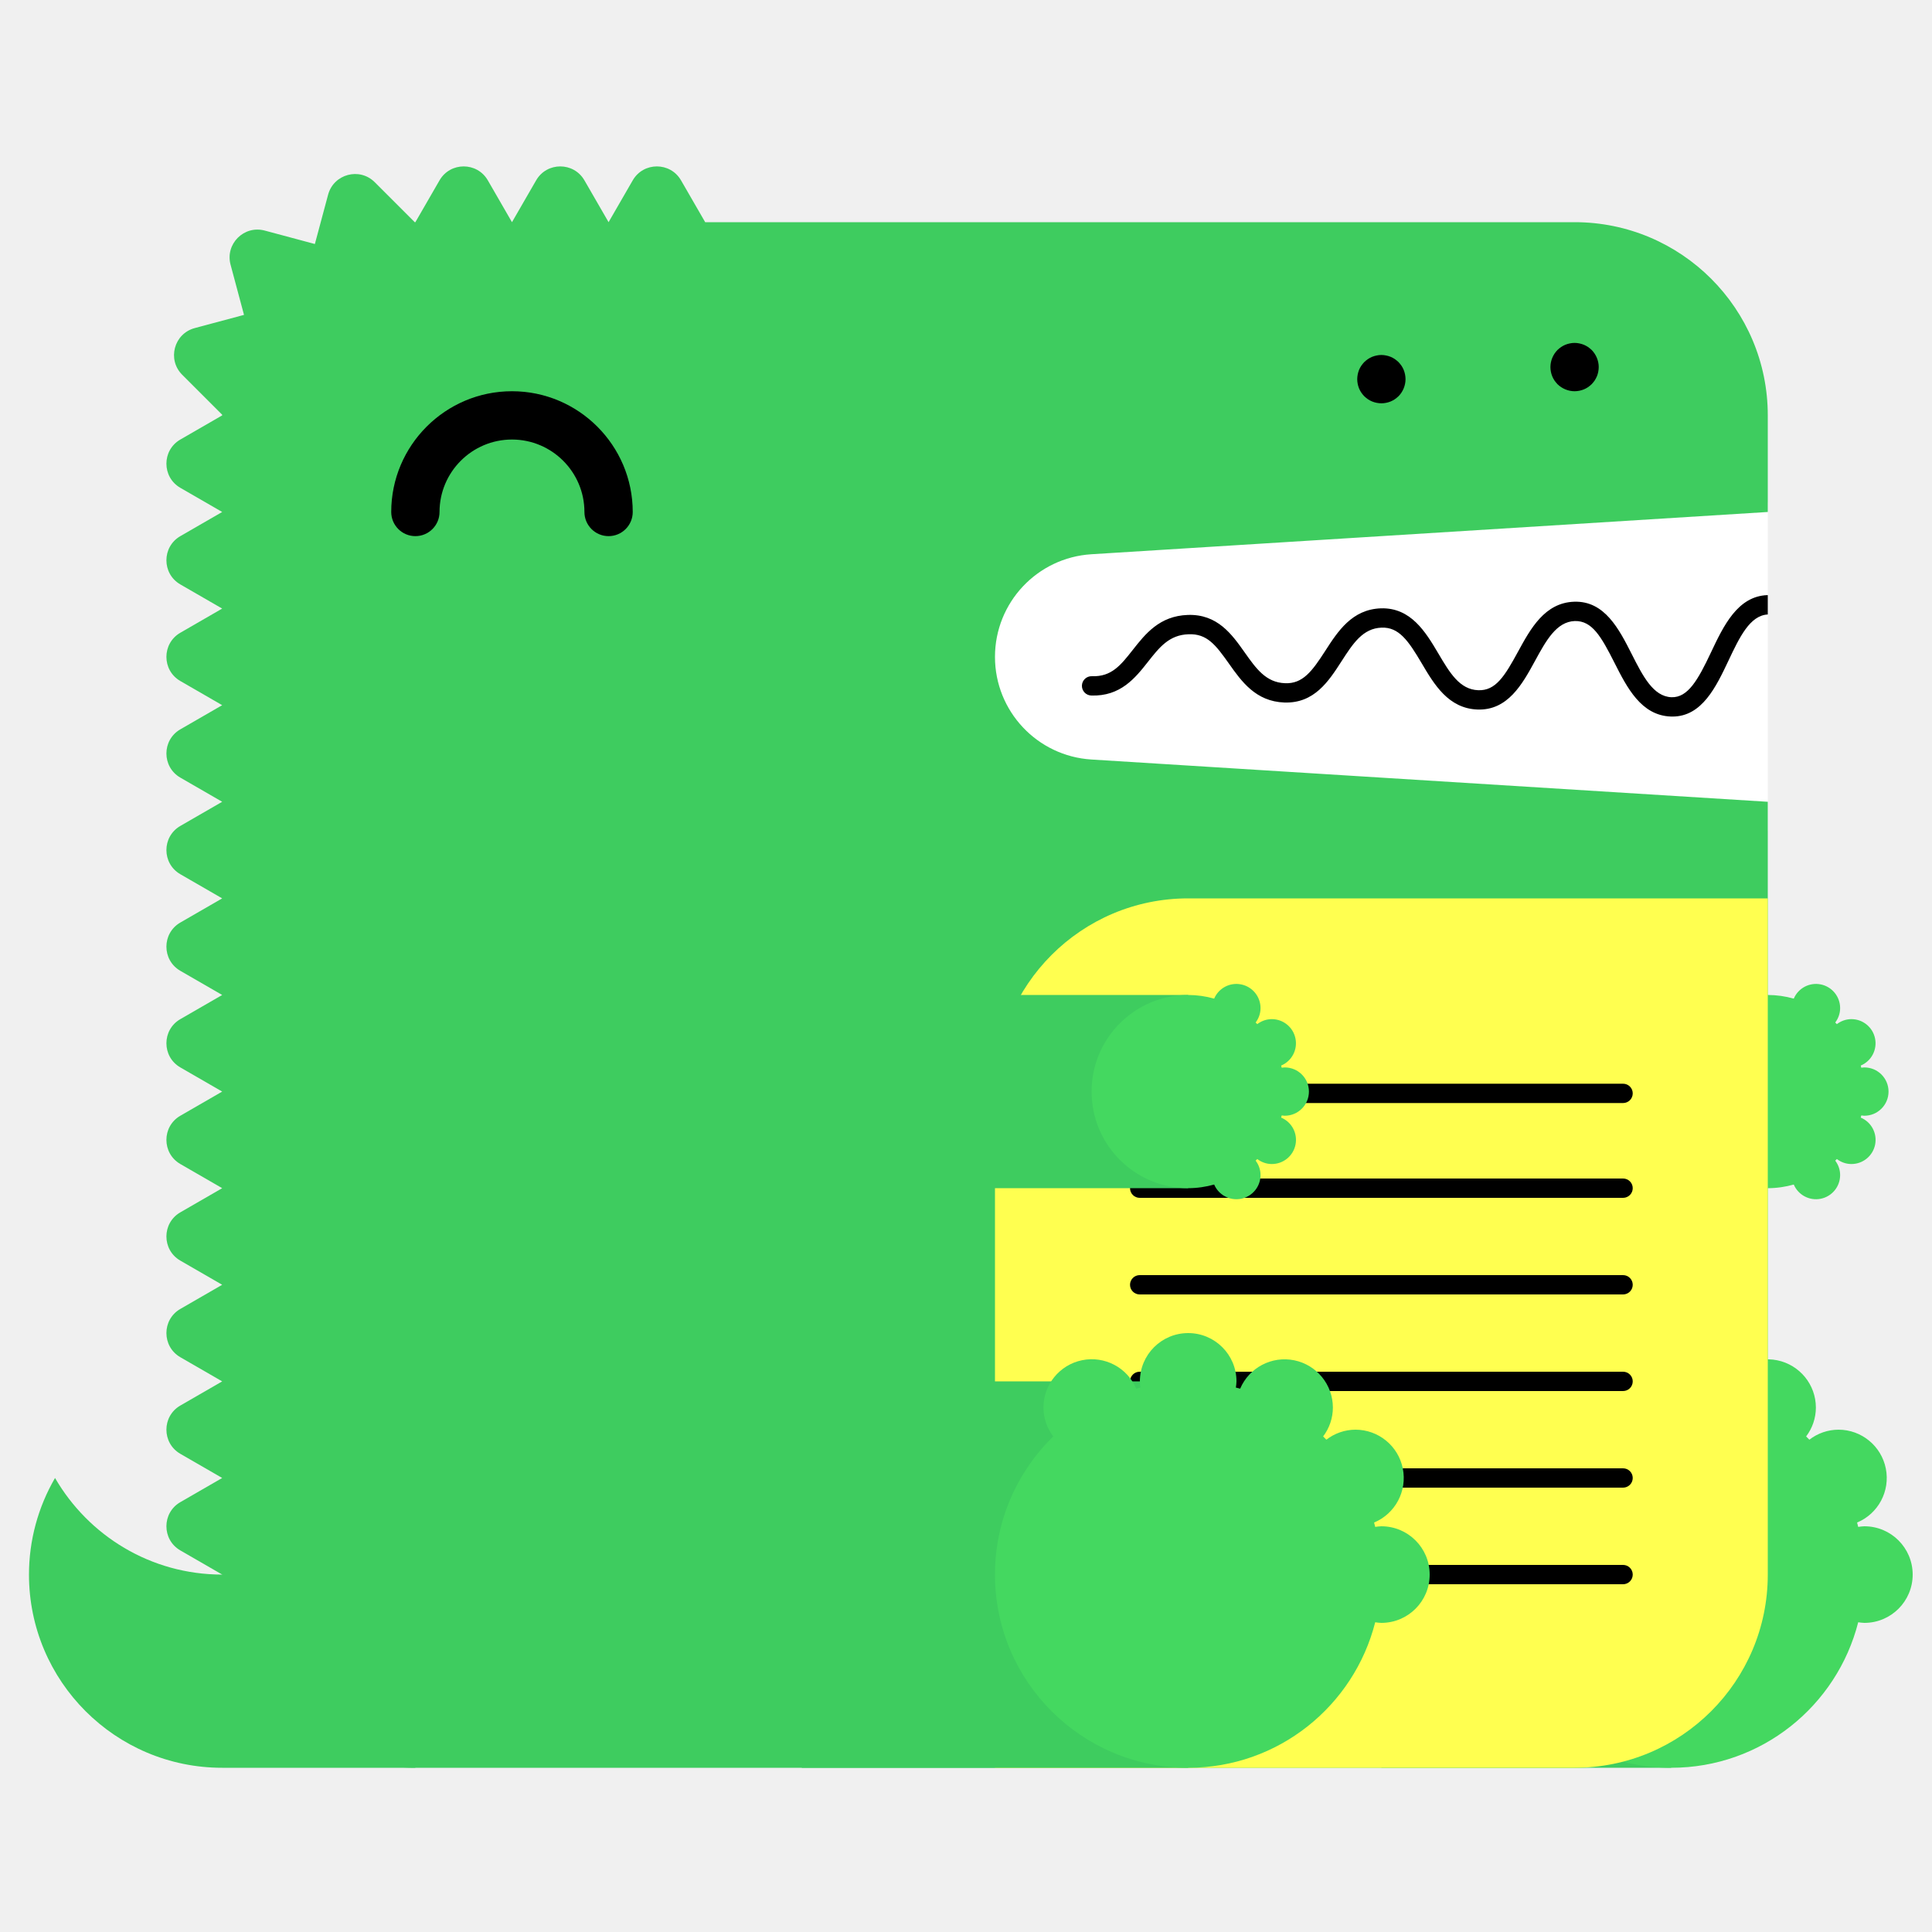
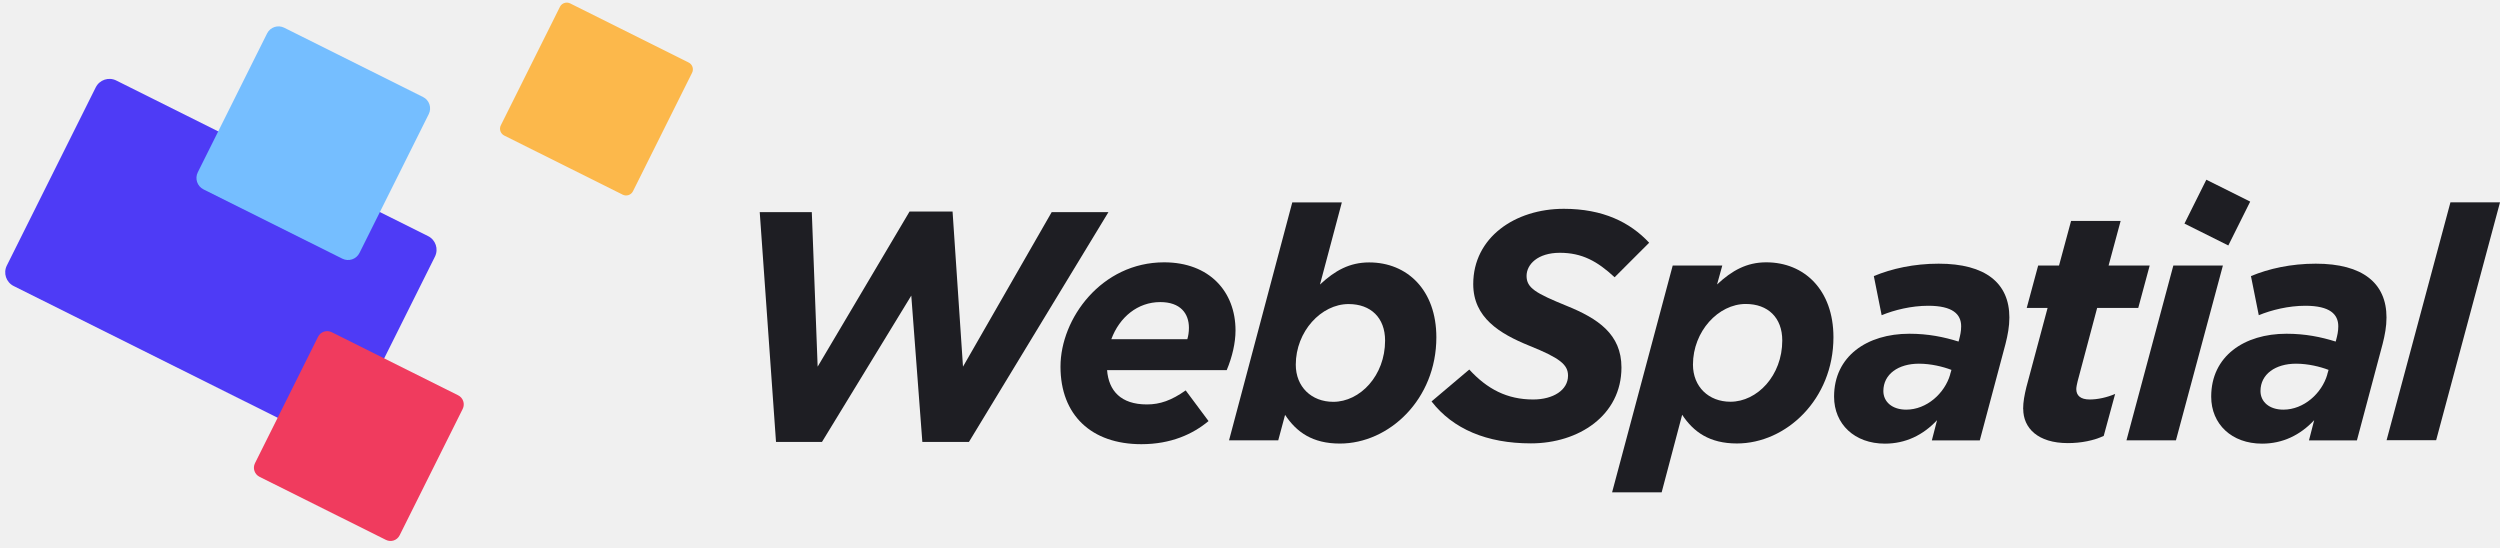
- <svg xmlns="http://www.w3.org/2000/svg" width="200" height="200" viewBox="0 0 200 200">
-   <g fill="none" fill-rule="evenodd">
-     <path fill="#FFF" d="M99 52h84v34H99z" />
-     <path d="M23 163c-7.398 0-13.843-4.027-17.303-10A19.886 19.886 0 0 0 3 163c0 11.046 8.954 20 20 20h20v-20H23z" fill="#3ECC5F" />
-     <path d="M112.98 57.376L183 53V43c0-11.046-8.954-20-20-20H73l-2.5-4.33c-1.112-1.925-3.889-1.925-5 0L63 23l-2.5-4.33c-1.111-1.925-3.889-1.925-5 0L53 23l-2.5-4.33c-1.111-1.925-3.889-1.925-5 0L43 23c-.022 0-.042.003-.065.003l-4.142-4.141c-1.57-1.571-4.252-.853-4.828 1.294l-1.369 5.104-5.192-1.392c-2.148-.575-4.111 1.389-3.535 3.536l1.39 5.193-5.102 1.367c-2.148.576-2.867 3.259-1.296 4.83l4.142 4.142c0 .021-.003.042-.003.064l-4.33 2.5c-1.925 1.111-1.925 3.889 0 5L23 53l-4.33 2.5c-1.925 1.111-1.925 3.889 0 5L23 63l-4.33 2.5c-1.925 1.111-1.925 3.889 0 5L23 73l-4.33 2.5c-1.925 1.111-1.925 3.889 0 5L23 83l-4.33 2.5c-1.925 1.111-1.925 3.889 0 5L23 93l-4.33 2.5c-1.925 1.111-1.925 3.889 0 5L23 103l-4.33 2.5c-1.925 1.111-1.925 3.889 0 5L23 113l-4.33 2.5c-1.925 1.111-1.925 3.889 0 5L23 123l-4.33 2.5c-1.925 1.111-1.925 3.889 0 5L23 133l-4.33 2.5c-1.925 1.111-1.925 3.889 0 5L23 143l-4.33 2.5c-1.925 1.111-1.925 3.889 0 5L23 153l-4.33 2.5c-1.925 1.111-1.925 3.889 0 5L23 163c0 11.046 8.954 20 20 20h120c11.046 0 20-8.954 20-20V83l-70.02-4.376A10.645 10.645 0 0 1 103 68c0-5.621 4.37-10.273 9.98-10.624" fill="#3ECC5F" />
-     <path fill="#3ECC5F" d="M143 183h30v-40h-30z" />
-     <path d="M193 158c-.219 0-.428.037-.639.064-.038-.15-.074-.301-.116-.451A5 5 0 0 0 190.32 148a4.96 4.96 0 0 0-3.016 1.036 26.531 26.531 0 0 0-.335-.336 4.955 4.955 0 0 0 1.011-2.987 5 5 0 0 0-9.599-1.959c-.148-.042-.297-.077-.445-.115.027-.211.064-.42.064-.639a5 5 0 0 0-5-5 5 5 0 0 0-5 5c0 .219.037.428.064.639-.148.038-.297.073-.445.115a4.998 4.998 0 0 0-9.599 1.959c0 1.125.384 2.151 1.011 2.987-3.717 3.632-6.031 8.693-6.031 14.3 0 11.046 8.954 20 20 20 9.339 0 17.16-6.41 19.361-15.064.211.027.42.064.639.064a5 5 0 0 0 5-5 5 5 0 0 0-5-5" fill="#44D860" />
-     <path fill="#3ECC5F" d="M153 123h30v-20h-30z" />
-     <path d="M193 115.5a2.5 2.5 0 1 0 0-5c-.109 0-.214.019-.319.032-.02-.075-.037-.15-.058-.225a2.501 2.501 0 0 0-.963-4.807c-.569 0-1.088.197-1.508.518a6.653 6.653 0 0 0-.168-.168c.314-.417.506-.931.506-1.494a2.5 2.5 0 0 0-4.8-.979A9.987 9.987 0 0 0 183 103c-5.522 0-10 4.478-10 10s4.478 10 10 10c.934 0 1.833-.138 2.69-.377a2.5 2.5 0 0 0 4.8-.979c0-.563-.192-1.077-.506-1.494.057-.055.113-.111.168-.168.42.321.939.518 1.508.518a2.5 2.5 0 0 0 .963-4.807c.021-.074.038-.15.058-.225.105.013.21.032.319.032" fill="#44D860" />
-     <path d="M63 55.5a2.5 2.5 0 0 1-2.5-2.5c0-4.136-3.364-7.5-7.5-7.5s-7.5 3.364-7.5 7.5a2.5 2.5 0 1 1-5 0c0-6.893 5.607-12.5 12.5-12.5S65.5 46.107 65.5 53a2.5 2.5 0 0 1-2.5 2.5" fill="#000" />
-     <path d="M103 183h60c11.046 0 20-8.954 20-20V93h-60c-11.046 0-20 8.954-20 20v70z" fill="#FFFF50" />
-     <path d="M168.02 124h-50.04a1 1 0 1 1 0-2h50.04a1 1 0 1 1 0 2m0 20h-50.04a1 1 0 1 1 0-2h50.04a1 1 0 1 1 0 2m0 20h-50.04a1 1 0 1 1 0-2h50.04a1 1 0 1 1 0 2m0-49.814h-50.04a1 1 0 1 1 0-2h50.04a1 1 0 1 1 0 2m0 19.814h-50.04a1 1 0 1 1 0-2h50.04a1 1 0 1 1 0 2m0 20h-50.04a1 1 0 1 1 0-2h50.04a1 1 0 1 1 0 2M183 61.611c-.012 0-.022-.006-.034-.005-3.09.105-4.552 3.196-5.842 5.923-1.346 2.85-2.387 4.703-4.093 4.647-1.889-.068-2.969-2.202-4.113-4.46-1.314-2.594-2.814-5.536-5.963-5.426-3.046.104-4.513 2.794-5.807 5.167-1.377 2.528-2.314 4.065-4.121 3.994-1.927-.07-2.951-1.805-4.136-3.813-1.321-2.236-2.848-4.75-5.936-4.664-2.994.103-4.465 2.385-5.763 4.4-1.373 2.13-2.335 3.428-4.165 3.351-1.973-.07-2.992-1.51-4.171-3.177-1.324-1.873-2.816-3.993-5.895-3.89-2.928.1-4.399 1.97-5.696 3.618-1.232 1.564-2.194 2.802-4.229 2.724a1 1 0 0 0-.072 2c3.017.101 4.545-1.8 5.872-3.487 1.177-1.496 2.193-2.787 4.193-2.855 1.926-.082 2.829 1.115 4.195 3.045 1.297 1.834 2.769 3.914 5.731 4.021 3.103.104 4.596-2.215 5.918-4.267 1.182-1.834 2.202-3.417 4.15-3.484 1.793-.067 2.769 1.35 4.145 3.681 1.297 2.197 2.766 4.686 5.787 4.796 3.125.108 4.634-2.62 5.949-5.035 1.139-2.088 2.214-4.06 4.119-4.126 1.793-.042 2.728 1.595 4.111 4.33 1.292 2.553 2.757 5.445 5.825 5.556l.169.003c3.064 0 4.518-3.075 5.805-5.794 1.139-2.41 2.217-4.68 4.067-4.773v-2z" fill="#000" />
-     <path fill="#3ECC5F" d="M83 183h40v-40H83z" />
-     <path d="M143 158c-.219 0-.428.037-.639.064-.038-.15-.074-.301-.116-.451A5 5 0 0 0 140.32 148a4.96 4.96 0 0 0-3.016 1.036 26.531 26.531 0 0 0-.335-.336 4.955 4.955 0 0 0 1.011-2.987 5 5 0 0 0-9.599-1.959c-.148-.042-.297-.077-.445-.115.027-.211.064-.42.064-.639a5 5 0 0 0-5-5 5 5 0 0 0-5 5c0 .219.037.428.064.639-.148.038-.297.073-.445.115a4.998 4.998 0 0 0-9.599 1.959c0 1.125.384 2.151 1.011 2.987-3.717 3.632-6.031 8.693-6.031 14.3 0 11.046 8.954 20 20 20 9.339 0 17.16-6.41 19.361-15.064.211.027.42.064.639.064a5 5 0 0 0 5-5 5 5 0 0 0-5-5" fill="#44D860" />
-     <path fill="#3ECC5F" d="M83 123h40v-20H83z" />
-     <path d="M133 115.5a2.5 2.5 0 1 0 0-5c-.109 0-.214.019-.319.032-.02-.075-.037-.15-.058-.225a2.501 2.501 0 0 0-.963-4.807c-.569 0-1.088.197-1.508.518a6.653 6.653 0 0 0-.168-.168c.314-.417.506-.931.506-1.494a2.5 2.5 0 0 0-4.8-.979A9.987 9.987 0 0 0 123 103c-5.522 0-10 4.478-10 10s4.478 10 10 10c.934 0 1.833-.138 2.69-.377a2.5 2.5 0 0 0 4.8-.979c0-.563-.192-1.077-.506-1.494.057-.055.113-.111.168-.168.42.321.939.518 1.508.518a2.5 2.5 0 0 0 .963-4.807c.021-.074.038-.15.058-.225.105.013.21.032.319.032" fill="#44D860" />
-     <path d="M143 41.75c-.16 0-.33-.02-.49-.05a2.52 2.52 0 0 1-.47-.14c-.15-.06-.29-.14-.431-.23-.13-.09-.259-.2-.38-.31-.109-.12-.219-.24-.309-.38s-.17-.28-.231-.43a2.619 2.619 0 0 1-.189-.96c0-.16.02-.33.05-.49.03-.16.08-.31.139-.47.061-.15.141-.29.231-.43.09-.13.2-.26.309-.38.121-.11.25-.22.38-.31.141-.09.281-.17.431-.23.149-.06.31-.11.47-.14.32-.07.65-.07.98 0 .159.03.32.08.47.14.149.06.29.14.43.23.13.09.259.2.38.31.11.12.22.25.31.38.09.14.17.28.23.43.06.16.11.31.14.47.029.16.05.33.05.49 0 .66-.271 1.31-.73 1.77-.121.11-.25.22-.38.31-.14.09-.281.17-.43.23a2.565 2.565 0 0 1-.96.19m20-1.25c-.66 0-1.3-.27-1.771-.73a3.802 3.802 0 0 1-.309-.38c-.09-.14-.17-.28-.231-.43a2.619 2.619 0 0 1-.189-.96c0-.66.27-1.3.729-1.77.121-.11.25-.22.38-.31.141-.09.281-.17.431-.23.149-.06.31-.11.47-.14.32-.07.66-.07.98 0 .159.03.32.08.47.14.149.06.29.14.43.23.13.09.259.2.38.31.459.47.73 1.11.73 1.77 0 .16-.021.33-.05.49-.03.16-.08.32-.14.47-.07.15-.14.29-.23.43-.09.13-.2.26-.31.38-.121.11-.25.22-.38.31-.14.09-.281.17-.43.23a2.565 2.565 0 0 1-.96.19" fill="#000" />
-   </g>
+ <svg xmlns="http://www.w3.org/2000/svg" width="685" height="150" viewBox="0 0 685 150" fill="none">
+   <path d="M117.299 64.695L31.852 22.056C29.782 21.023 27.266 21.864 26.233 23.934L1.871 72.754C0.838 74.825 1.678 77.341 3.749 78.374L89.195 121.013C91.266 122.046 93.782 121.206 94.815 119.135L119.177 70.315C120.21 68.245 119.369 65.729 117.299 64.695Z" fill="#4E3BF6" />
+   <path d="M73.179 9.164L54.197 47.202C53.334 48.931 54.037 51.033 55.766 51.896L93.804 70.877C95.533 71.74 97.635 71.038 98.498 69.308L117.479 31.271C118.342 29.542 117.64 27.44 115.91 26.577L77.873 7.596C76.143 6.733 74.042 7.435 73.179 9.164Z" fill="#75BEFF" />
+   <path d="M87.153 92.271L69.866 126.913C69.179 128.289 69.738 129.961 71.114 130.648L105.756 147.935C107.132 148.622 108.804 148.063 109.491 146.687L126.778 112.045C127.465 110.669 126.906 108.996 125.53 108.31L90.888 91.023C89.512 90.336 87.839 90.895 87.153 92.271Z" fill="#F03B5E" />
+   <path d="M188.691 17.133L156.233 0.935C155.198 0.419 153.94 0.839 153.423 1.874L137.226 34.333C136.709 35.368 137.129 36.626 138.165 37.143L170.623 53.34C171.659 53.857 172.916 53.436 173.433 52.401L189.63 19.942C190.147 18.907 189.727 17.649 188.691 17.133Z" fill="#FCB84B" />
+   <path d="M208.141 58.126H222.435L224.037 100.464L249.223 57.953H261.002L263.861 100.464L288.16 58.126H303.71L265.488 121.091H252.722L249.691 80.996L225.22 121.091H212.627L208.166 58.126H208.141Z" fill="#1E1E23" />
+   <path d="M314.258 110.814C317.831 110.814 320.961 109.73 324.879 106.97L331.139 115.374C326.851 118.947 320.862 121.707 312.73 121.707C298.978 121.707 290.575 113.673 290.575 100.464C290.575 87.255 301.837 71.877 318.965 71.877C331.385 71.877 338.532 79.911 338.532 90.533C338.532 93.933 337.645 97.778 336.117 101.425H303.34C303.784 107.044 307.086 110.814 314.233 110.814H314.258ZM325.323 92.948C325.594 92.061 325.766 90.976 325.766 89.818C325.766 85.9 323.45 82.77 317.905 82.77C311.744 82.77 306.741 86.885 304.499 92.948H325.298H325.323Z" fill="#1E1E23" />
+   <path d="M352.111 113.673L350.238 120.647H336.758L354.082 55.465H367.661L361.673 77.964C365.788 74.12 369.805 71.902 375.153 71.902C385.602 71.902 393.562 79.492 393.562 92.43C393.562 109.41 380.624 121.535 367.119 121.535C359.627 121.535 355.241 118.405 352.111 113.673ZM379.515 93.317C379.515 87.058 375.597 83.312 369.509 83.312C362.018 83.312 355.044 90.804 355.044 99.922C355.044 105.984 359.332 110.1 365.32 110.1C372.639 110.1 379.515 102.953 379.515 93.317Z" fill="#1E1E23" />
+   <path d="M392.231 110.001L402.581 101.253C407.485 106.601 412.932 109.459 420.079 109.459C425.623 109.459 429.64 106.872 429.64 102.929C429.64 99.897 427.398 98.098 419.019 94.722C410.886 91.42 403.666 87.033 403.666 77.841C403.666 65.076 415.1 57.214 428.482 57.214C439.202 57.214 446.62 60.886 451.869 66.505L442.406 75.968C437.674 71.582 433.485 69.265 427.398 69.265C421.311 69.265 418.279 72.469 418.279 75.599C418.279 78.901 420.769 80.33 429.271 83.805C437.847 87.28 444.279 91.568 444.279 100.686C444.279 113.821 432.573 121.485 419.462 121.485C407.412 121.485 398.121 117.567 392.231 109.977V110.001Z" fill="#1E1E23" />
+   <path d="M458.326 72.764H471.905L470.475 77.94C474.591 74.095 478.608 71.877 483.955 71.877C494.404 71.877 502.364 79.468 502.364 92.406C502.364 109.385 489.426 121.51 475.921 121.51C468.43 121.51 464.043 118.38 460.913 113.648L455.295 134.891H441.716L458.326 72.74V72.764ZM488.342 93.293C488.342 87.033 484.424 83.287 478.337 83.287C470.845 83.287 463.871 90.779 463.871 99.897C463.871 105.96 468.159 110.075 474.147 110.075C481.466 110.075 488.342 102.928 488.342 93.293Z" fill="#1E1E23" />
+   <path d="M502.537 108.671C502.537 97.606 511.556 91.445 523.164 91.445C528.339 91.445 532.627 92.332 536.644 93.588L536.816 92.972C537.087 91.888 537.358 90.828 537.358 89.399C537.358 86.097 535.042 83.78 528.339 83.78C523.706 83.78 519.048 84.939 515.573 86.368L513.429 75.648C518.333 73.602 524.42 72.247 531.197 72.247C544.062 72.247 550.568 77.595 550.568 86.984C550.568 89.473 550.124 91.814 549.508 94.229L542.46 120.672H529.325L530.754 115.127C526.909 119.243 522.104 121.559 516.46 121.559C508.155 121.559 502.537 116.212 502.537 108.695V108.671ZM534.327 102.608L534.697 101.351C532.38 100.464 529.078 99.651 525.776 99.651C520.157 99.651 516.041 102.51 516.041 107.143C516.041 110.1 518.457 112.244 522.301 112.244C527.92 112.244 532.849 107.783 534.352 102.608H534.327Z" fill="#1E1E23" />
+   <path d="M554.338 112.071C554.338 110.1 554.708 108.227 555.225 106.083L561.041 84.372H555.324L558.454 72.764H564.171L567.473 60.541H581.052L577.75 72.764H589.012L585.882 84.372H574.62L569.272 104.456C569.1 105.171 568.903 106.058 568.903 106.6C568.903 108.375 570.061 109.459 572.575 109.459C574.719 109.459 577.306 108.917 579.549 107.931L576.419 119.44C573.733 120.697 570.258 121.411 566.586 121.411C558.38 121.411 554.363 117.296 554.363 112.047L554.338 112.071Z" fill="#1E1E23" />
+   <path d="M595.493 72.764H609.072L596.208 120.648H582.654L595.493 72.764Z" fill="#1E1E23" />
+   <path d="M605.869 108.671C605.869 97.606 614.888 91.445 626.496 91.445C631.671 91.445 635.959 92.332 639.976 93.588L640.148 92.972C640.419 91.888 640.69 90.828 640.69 89.399C640.69 86.097 638.374 83.78 631.671 83.78C627.038 83.78 622.38 84.939 618.905 86.368L616.761 75.648C621.665 73.602 627.752 72.247 634.529 72.247C647.394 72.247 653.9 77.595 653.9 86.984C653.9 89.473 653.456 91.814 652.84 94.229L645.792 120.672H632.657L634.086 115.127C630.241 119.243 625.436 121.559 619.792 121.559C611.487 121.559 605.869 116.212 605.869 108.695V108.671ZM637.659 102.608L638.029 101.351C635.712 100.464 632.41 99.651 629.108 99.651C623.489 99.651 619.373 102.51 619.373 107.143C619.373 110.1 621.789 112.244 625.633 112.244C631.252 112.244 636.181 107.783 637.684 102.608H637.659Z" fill="#1E1E23" />
+   <path d="M671.421 55.44H685L667.503 120.623H653.924L671.421 55.44Z" fill="#1E1E23" />
+   <path d="M616.555 55.239L604.538 49.242L598.541 61.26L610.558 67.257L616.555 55.239Z" fill="#1E1E23" />
</svg>
